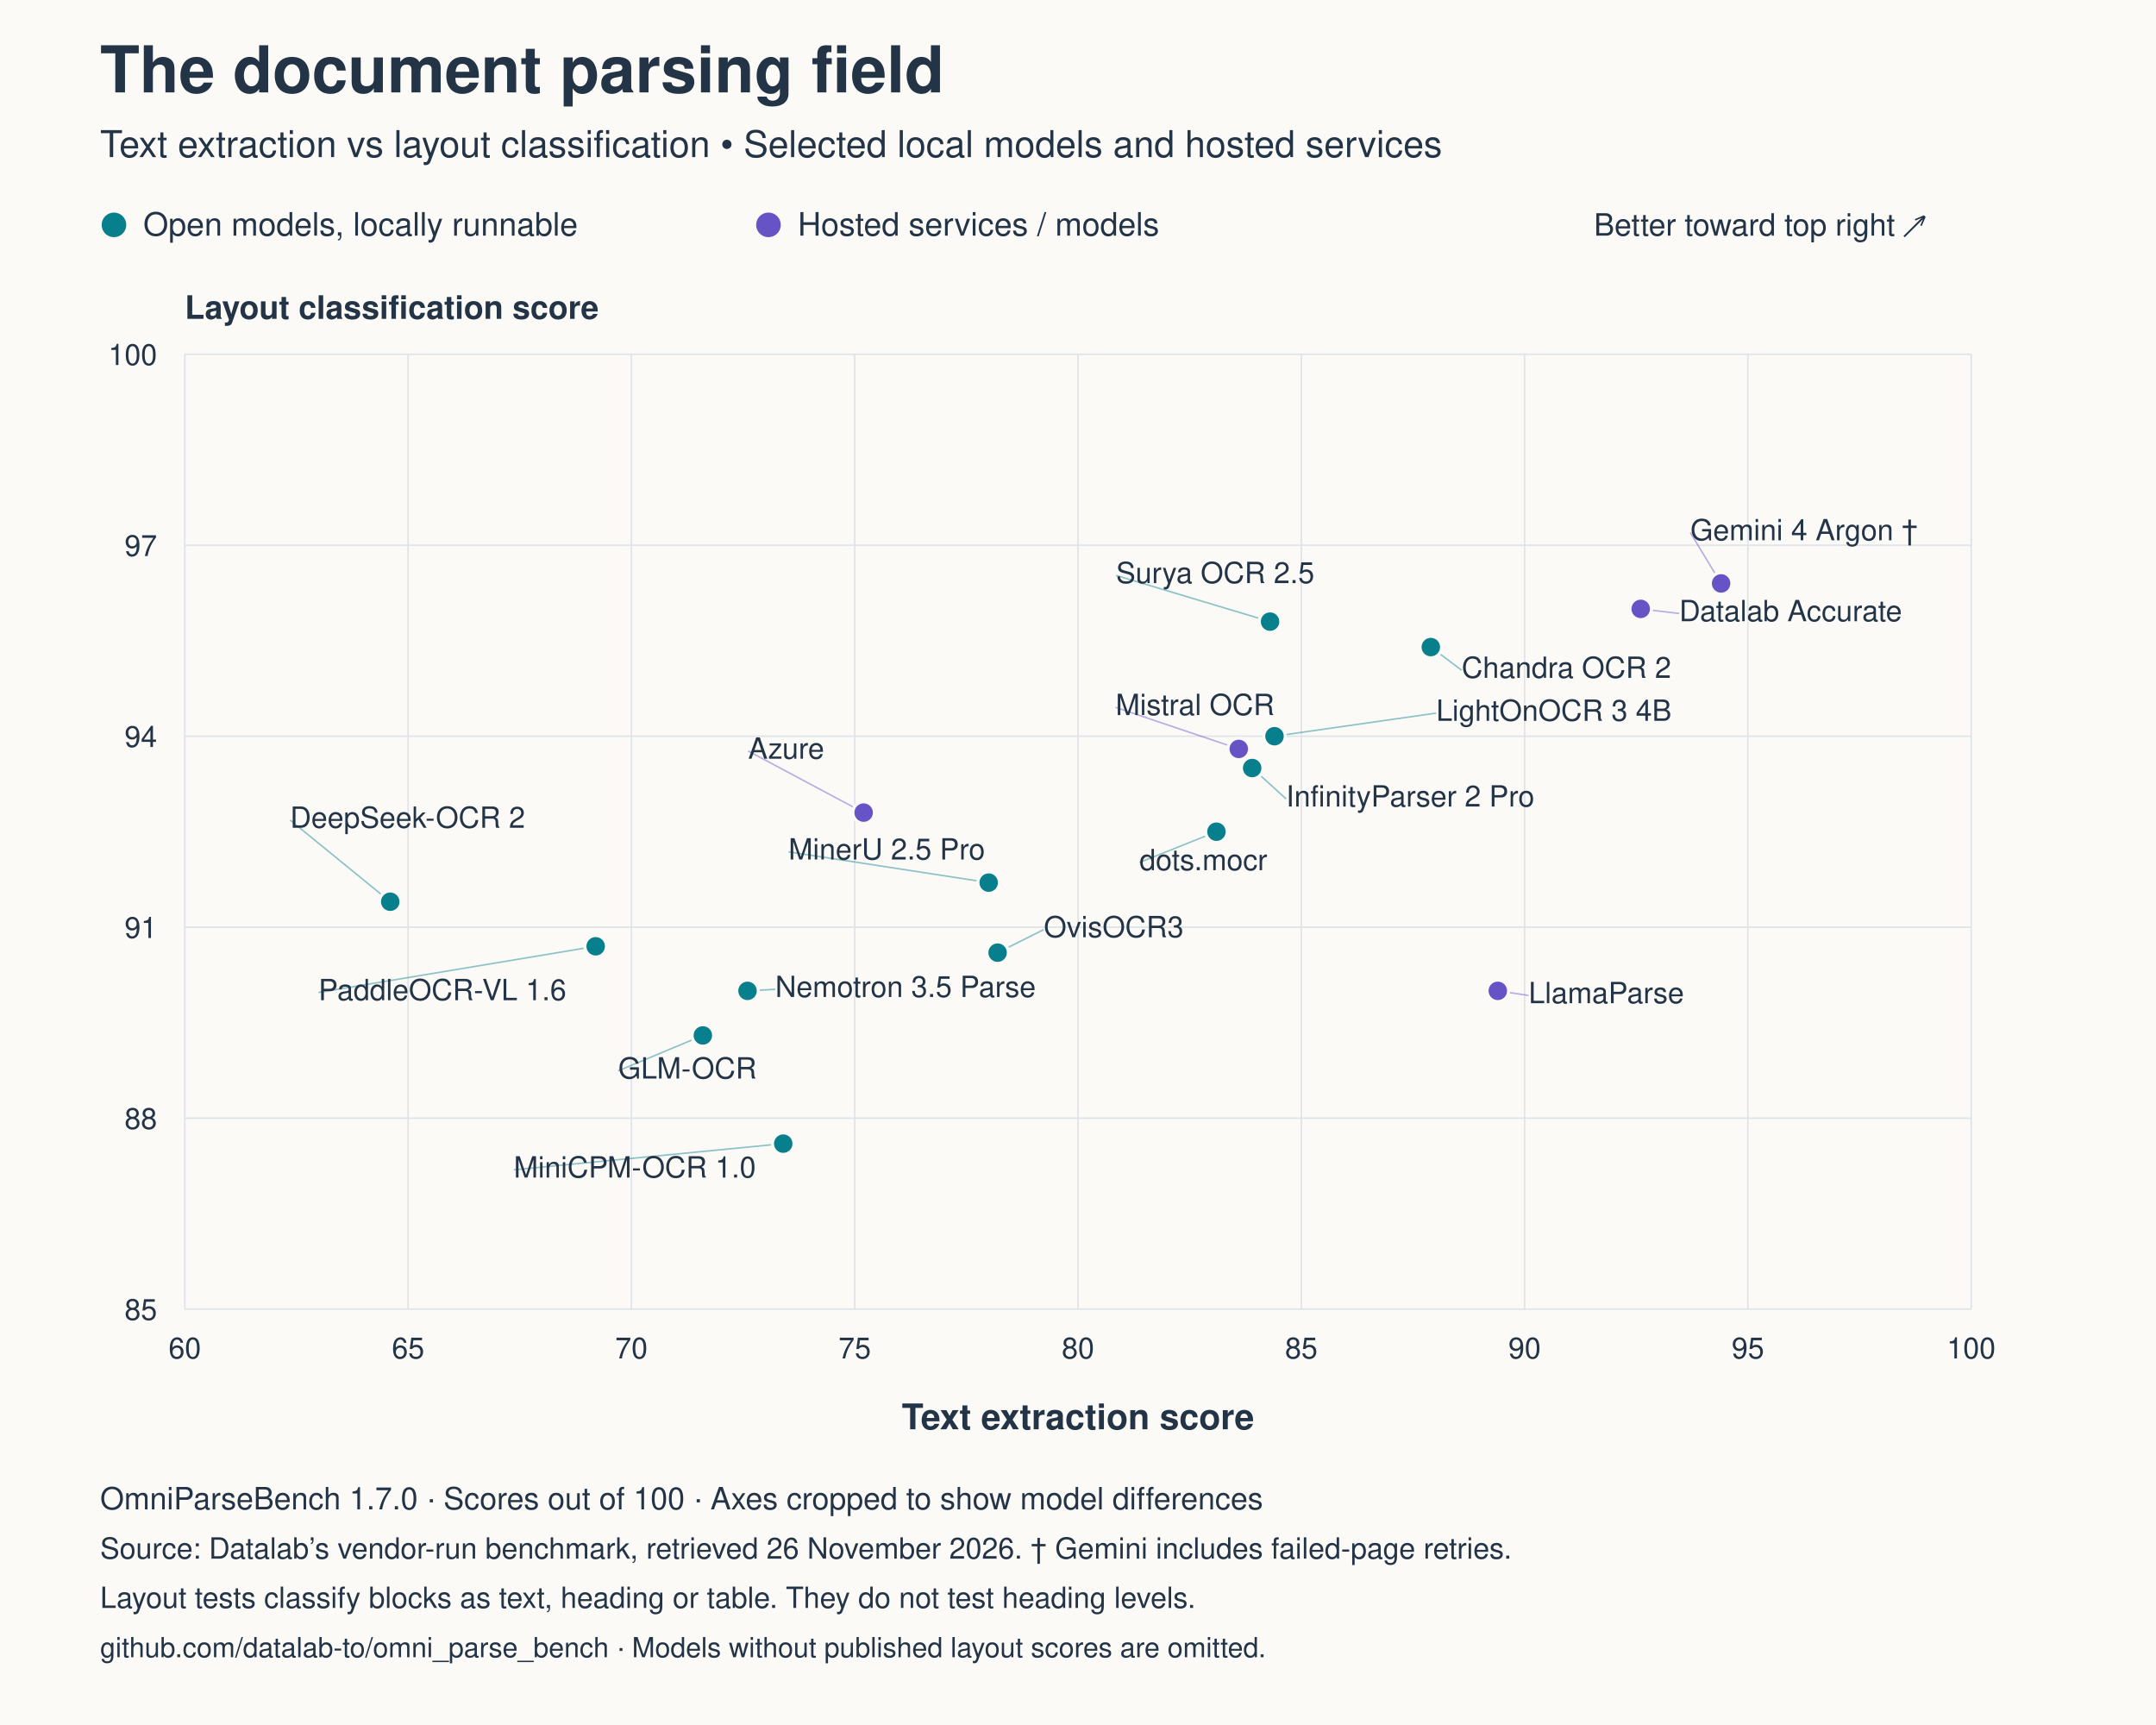
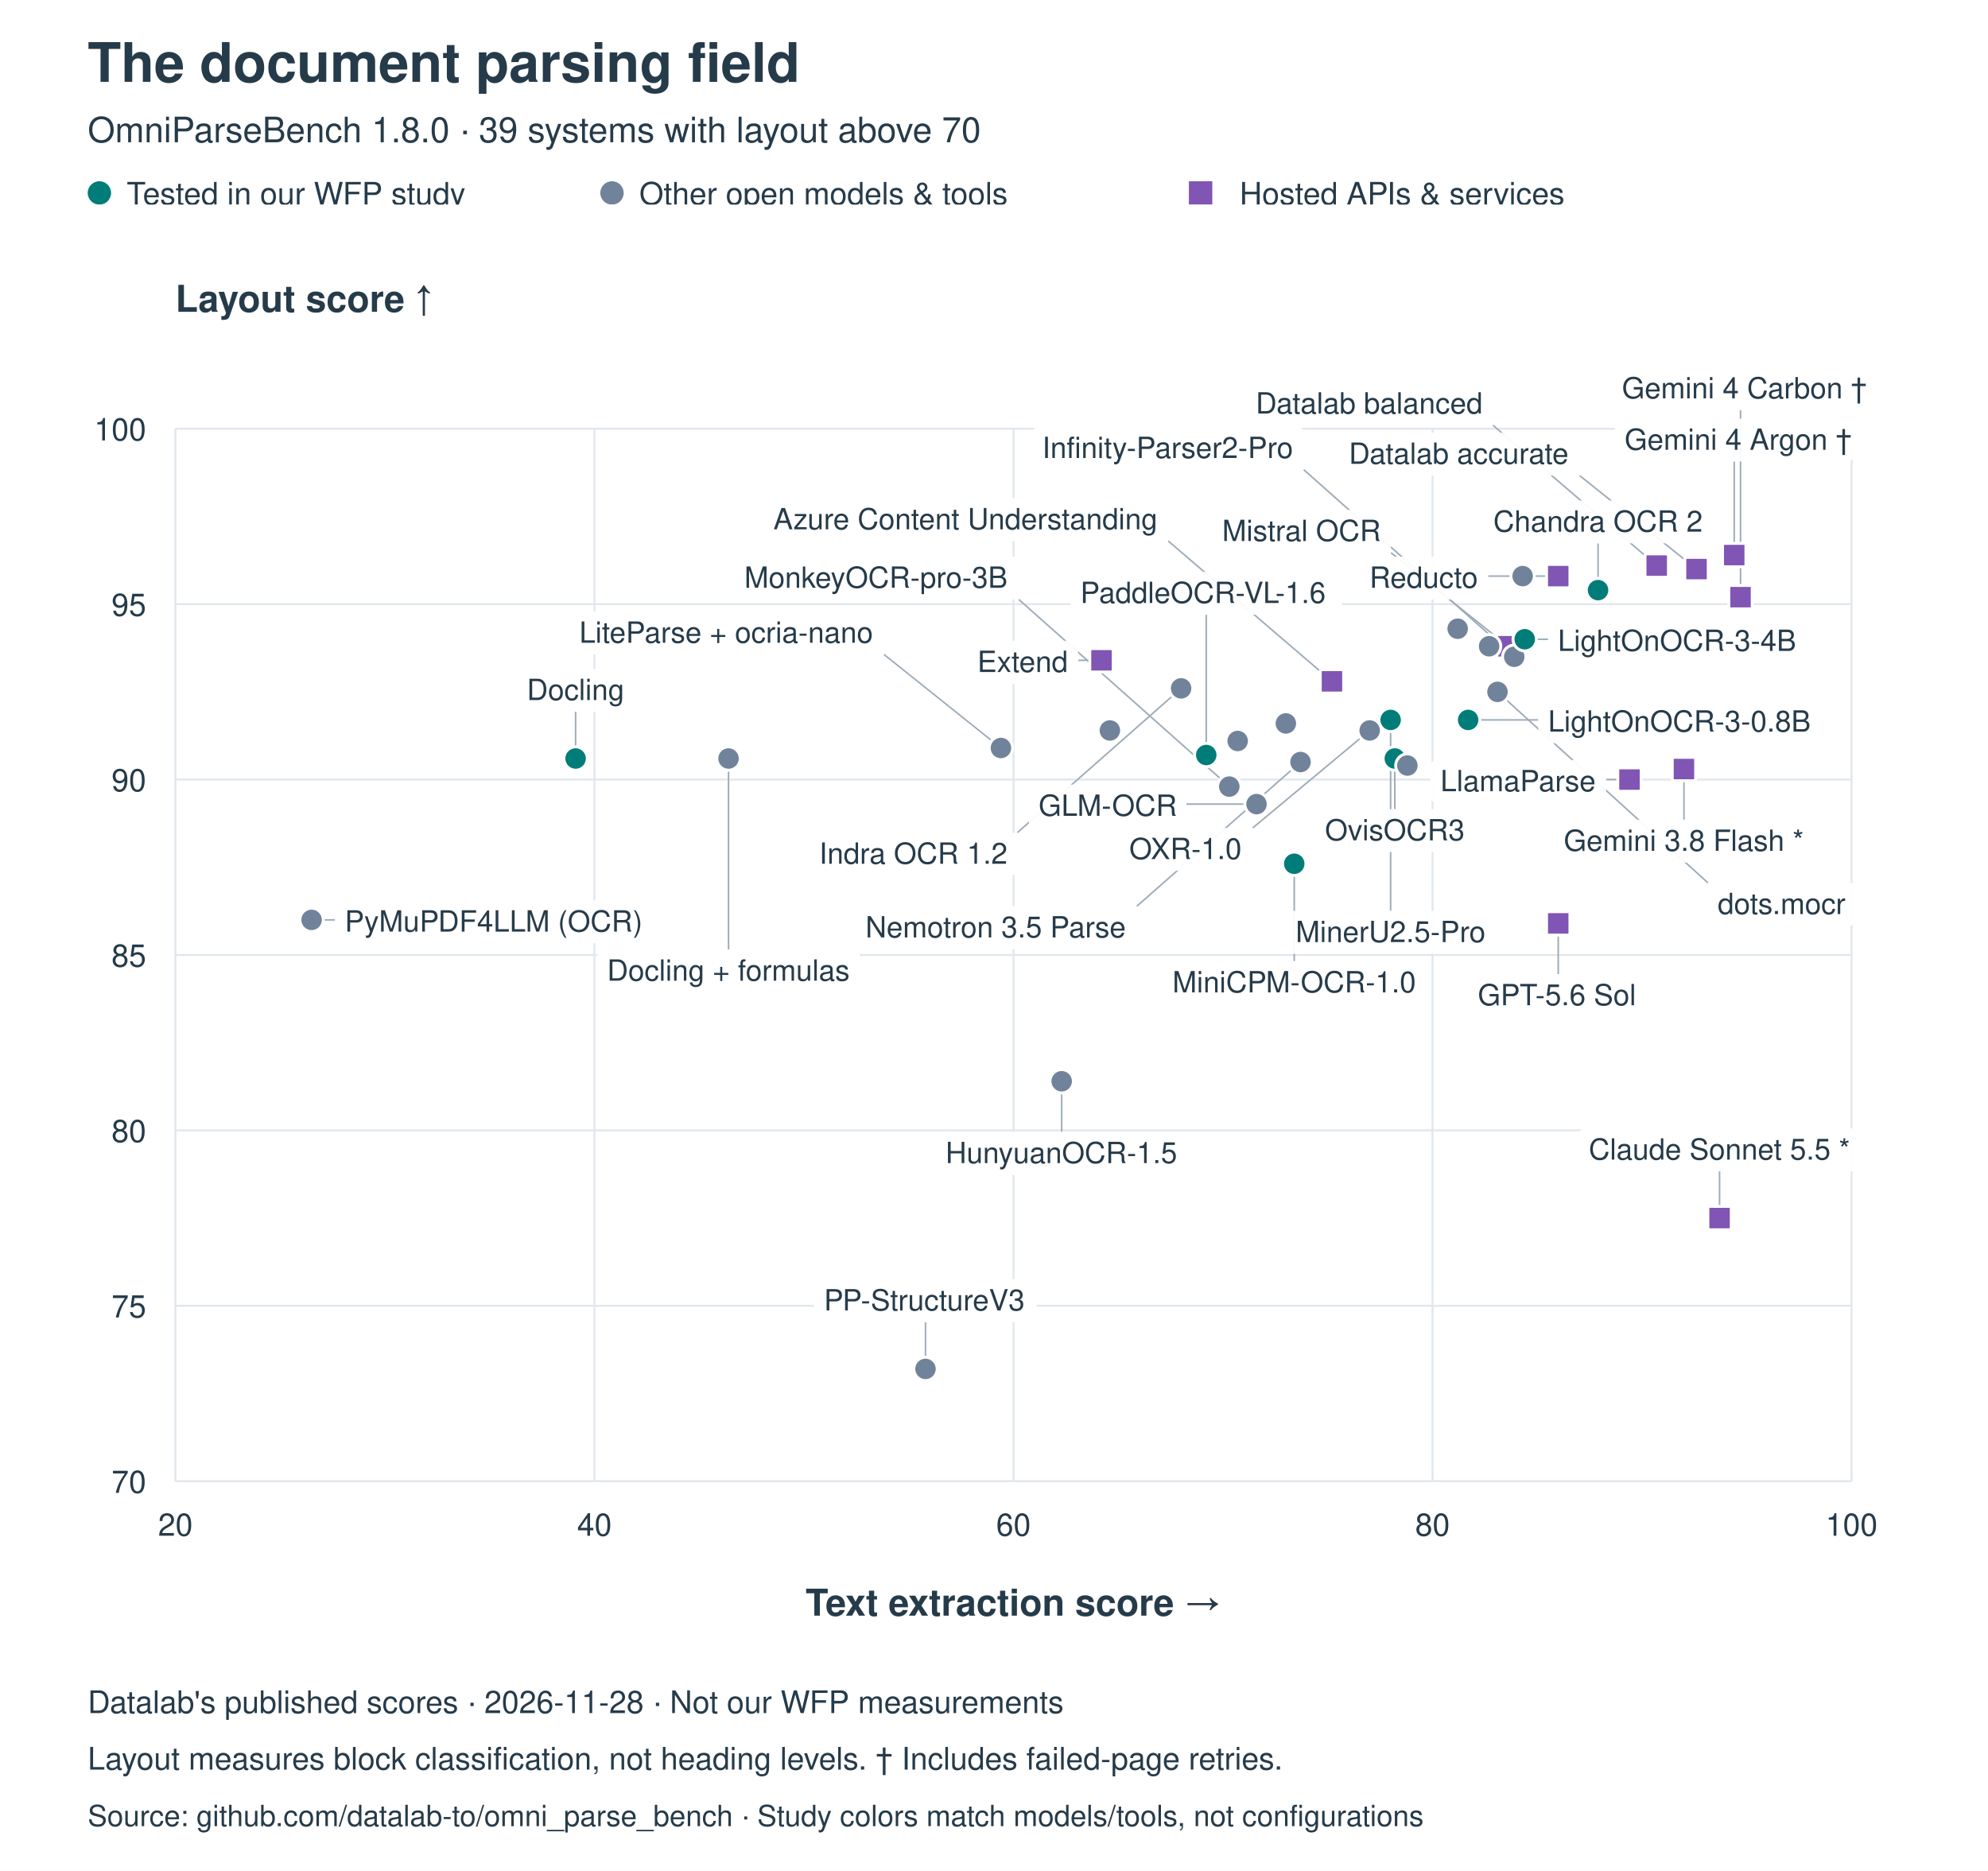
- <svg xmlns="http://www.w3.org/2000/svg" width="1400" height="1120" viewBox="0 0 1400 1120">
-   <rect width="1400" height="1120" fill="#fbfaf7" />
-   <text x="65" y="60" font-family="Helvetica" font-size="42" fill="#243447" font-weight="bold">The document parsing field</text>
-   <text x="65" y="102" font-family="Helvetica" font-size="24" fill="#243447">Text extraction vs layout classification • Selected local models and hosted services</text>
-   <circle cx="74" cy="146" r="8" fill="#087f8c" />
-   <text x="93" y="153" font-family="Helvetica" font-size="21" fill="#243447">Open models, locally runnable</text>
-   <circle cx="499" cy="146" r="8" fill="#6653c6" />
-   <text x="518" y="153" font-family="Helvetica" font-size="21" fill="#243447">Hosted services / models</text>
-   <text x="1035" y="153" font-family="Helvetica" font-size="20" fill="#243447">Better toward top right ↗</text>
-   <text x="120" y="207" font-family="Helvetica" font-size="21" fill="#243447" font-weight="bold">Layout classification score</text>
-   <line x1="120" y1="850.0" x2="1280" y2="850.0" stroke="#dfe4e8" />
-   <text x="102" y="857.0" font-family="Helvetica" font-size="19" fill="#243447" text-anchor="end">85</text>
-   <line x1="120" y1="726.0" x2="1280" y2="726.0" stroke="#dfe4e8" />
-   <text x="102" y="733.0" font-family="Helvetica" font-size="19" fill="#243447" text-anchor="end">88</text>
-   <line x1="120" y1="602.0" x2="1280" y2="602.0" stroke="#dfe4e8" />
-   <text x="102" y="609.0" font-family="Helvetica" font-size="19" fill="#243447" text-anchor="end">91</text>
-   <line x1="120" y1="478.0" x2="1280" y2="478.0" stroke="#dfe4e8" />
-   <text x="102" y="485.0" font-family="Helvetica" font-size="19" fill="#243447" text-anchor="end">94</text>
-   <line x1="120" y1="354.0" x2="1280" y2="354.0" stroke="#dfe4e8" />
-   <text x="102" y="361.0" font-family="Helvetica" font-size="19" fill="#243447" text-anchor="end">97</text>
-   <line x1="120" y1="230.0" x2="1280" y2="230.0" stroke="#dfe4e8" />
-   <text x="102" y="237.0" font-family="Helvetica" font-size="19" fill="#243447" text-anchor="end">100</text>
-   <line x1="120" y1="230" x2="120" y2="850" stroke="#dfe4e8" />
-   <text x="120" y="882" font-family="Helvetica" font-size="19" fill="#243447" text-anchor="middle">60</text>
-   <line x1="265" y1="230" x2="265" y2="850" stroke="#dfe4e8" />
-   <text x="265" y="882" font-family="Helvetica" font-size="19" fill="#243447" text-anchor="middle">65</text>
-   <line x1="410" y1="230" x2="410" y2="850" stroke="#dfe4e8" />
-   <text x="410" y="882" font-family="Helvetica" font-size="19" fill="#243447" text-anchor="middle">70</text>
-   <line x1="555" y1="230" x2="555" y2="850" stroke="#dfe4e8" />
-   <text x="555" y="882" font-family="Helvetica" font-size="19" fill="#243447" text-anchor="middle">75</text>
-   <line x1="700" y1="230" x2="700" y2="850" stroke="#dfe4e8" />
-   <text x="700" y="882" font-family="Helvetica" font-size="19" fill="#243447" text-anchor="middle">80</text>
-   <line x1="845" y1="230" x2="845" y2="850" stroke="#dfe4e8" />
-   <text x="845" y="882" font-family="Helvetica" font-size="19" fill="#243447" text-anchor="middle">85</text>
-   <line x1="990" y1="230" x2="990" y2="850" stroke="#dfe4e8" />
-   <text x="990" y="882" font-family="Helvetica" font-size="19" fill="#243447" text-anchor="middle">90</text>
-   <line x1="1135" y1="230" x2="1135" y2="850" stroke="#dfe4e8" />
-   <text x="1135" y="882" font-family="Helvetica" font-size="19" fill="#243447" text-anchor="middle">95</text>
-   <line x1="1280" y1="230" x2="1280" y2="850" stroke="#dfe4e8" />
-   <text x="1280" y="882" font-family="Helvetica" font-size="19" fill="#243447" text-anchor="middle">100</text>
-   <line x1="1117.6" y1="378.8" x2="1097.6" y2="345.8" stroke="#6653c6" stroke-opacity="0.45" />
-   <circle cx="1117.6" cy="378.8" r="7" fill="#6653c6" stroke="#fbfaf7" stroke-width="2" />
-   <text x="1097.6" y="350.8" font-family="Helvetica" font-size="19" fill="#243447">Gemini 4 Argon †</text>
-   <line x1="1065.4" y1="395.333" x2="1090.4" y2="398.333" stroke="#6653c6" stroke-opacity="0.45" />
-   <circle cx="1065.4" cy="395.333" r="7" fill="#6653c6" stroke="#fbfaf7" stroke-width="2" />
-   <text x="1090.4" y="403.333" font-family="Helvetica" font-size="19" fill="#243447">Datalab Accurate</text>
-   <line x1="972.6" y1="643.333" x2="992.6" y2="646.333" stroke="#6653c6" stroke-opacity="0.45" />
-   <circle cx="972.6" cy="643.333" r="7" fill="#6653c6" stroke="#fbfaf7" stroke-width="2" />
-   <text x="992.6" y="651.333" font-family="Helvetica" font-size="19" fill="#243447">LlamaParse</text>
-   <line x1="929.1" y1="420.133" x2="949.1" y2="435.133" stroke="#087f8c" stroke-opacity="0.45" />
-   <circle cx="929.1" cy="420.133" r="7" fill="#087f8c" stroke="#fbfaf7" stroke-width="2" />
-   <text x="949.1" y="440.133" font-family="Helvetica" font-size="19" fill="#243447">Chandra OCR 2</text>
-   <line x1="804.4" y1="486.267" x2="724.4" y2="459.267" stroke="#6653c6" stroke-opacity="0.45" />
-   <circle cx="804.4" cy="486.267" r="7" fill="#6653c6" stroke="#fbfaf7" stroke-width="2" />
-   <text x="724.4" y="464.267" font-family="Helvetica" font-size="19" fill="#243447">Mistral OCR</text>
-   <line x1="789.9" y1="540.0" x2="739.9" y2="560.0" stroke="#087f8c" stroke-opacity="0.45" />
-   <circle cx="789.9" cy="540.0" r="7" fill="#087f8c" stroke="#fbfaf7" stroke-width="2" />
-   <text x="739.9" y="565.0" font-family="Helvetica" font-size="19" fill="#243447">dots.mocr</text>
-   <line x1="642.0" y1="573.067" x2="512.0" y2="553.067" stroke="#087f8c" stroke-opacity="0.45" />
-   <circle cx="642.0" cy="573.067" r="7" fill="#087f8c" stroke="#fbfaf7" stroke-width="2" />
-   <text x="512.0" y="558.067" font-family="Helvetica" font-size="19" fill="#243447">MinerU 2.5 Pro</text>
-   <line x1="813.1" y1="498.667" x2="835.1" y2="518.667" stroke="#087f8c" stroke-opacity="0.45" />
-   <circle cx="813.1" cy="498.667" r="7" fill="#087f8c" stroke="#fbfaf7" stroke-width="2" />
-   <text x="835.1" y="523.667" font-family="Helvetica" font-size="19" fill="#243447">InfinityParser 2 Pro</text>
-   <line x1="824.7" y1="403.6" x2="724.7" y2="373.6" stroke="#087f8c" stroke-opacity="0.45" />
-   <circle cx="824.7" cy="403.6" r="7" fill="#087f8c" stroke="#fbfaf7" stroke-width="2" />
-   <text x="724.7" y="378.6" font-family="Helvetica" font-size="19" fill="#243447">Surya OCR 2.5</text>
-   <line x1="647.8" y1="618.533" x2="677.8" y2="603.533" stroke="#087f8c" stroke-opacity="0.45" />
-   <circle cx="647.8" cy="618.533" r="7" fill="#087f8c" stroke="#fbfaf7" stroke-width="2" />
-   <text x="677.8" y="608.533" font-family="Helvetica" font-size="19" fill="#243447">OvisOCR3</text>
-   <line x1="508.6" y1="742.533" x2="333.6" y2="759.533" stroke="#087f8c" stroke-opacity="0.45" />
-   <circle cx="508.6" cy="742.533" r="7" fill="#087f8c" stroke="#fbfaf7" stroke-width="2" />
-   <text x="333.6" y="764.533" font-family="Helvetica" font-size="19" fill="#243447">MiniCPM-OCR 1.0</text>
-   <line x1="560.8" y1="527.6" x2="485.8" y2="487.6" stroke="#6653c6" stroke-opacity="0.45" />
-   <circle cx="560.8" cy="527.6" r="7" fill="#6653c6" stroke="#fbfaf7" stroke-width="2" />
-   <text x="485.8" y="492.6" font-family="Helvetica" font-size="19" fill="#243447">Azure</text>
-   <line x1="827.6" y1="478.0" x2="932.6" y2="463.0" stroke="#087f8c" stroke-opacity="0.45" />
-   <circle cx="827.6" cy="478.0" r="7" fill="#087f8c" stroke="#fbfaf7" stroke-width="2" />
-   <text x="932.6" y="468.0" font-family="Helvetica" font-size="19" fill="#243447">LightOnOCR 3 4B</text>
-   <line x1="456.4" y1="672.267" x2="401.4" y2="695.267" stroke="#087f8c" stroke-opacity="0.45" />
-   <circle cx="456.4" cy="672.267" r="7" fill="#087f8c" stroke="#fbfaf7" stroke-width="2" />
-   <text x="401.4" y="700.267" font-family="Helvetica" font-size="19" fill="#243447">GLM-OCR</text>
-   <line x1="386.8" y1="614.4" x2="206.8" y2="644.4" stroke="#087f8c" stroke-opacity="0.45" />
-   <circle cx="386.8" cy="614.4" r="7" fill="#087f8c" stroke="#fbfaf7" stroke-width="2" />
-   <text x="206.8" y="649.4" font-family="Helvetica" font-size="19" fill="#243447">PaddleOCR-VL 1.6</text>
-   <line x1="485.4" y1="643.333" x2="503.4" y2="642.333" stroke="#087f8c" stroke-opacity="0.45" />
-   <circle cx="485.4" cy="643.333" r="7" fill="#087f8c" stroke="#fbfaf7" stroke-width="2" />
-   <text x="503.4" y="647.333" font-family="Helvetica" font-size="19" fill="#243447">Nemotron 3.5 Parse</text>
-   <line x1="253.4" y1="585.467" x2="188.4" y2="532.467" stroke="#087f8c" stroke-opacity="0.45" />
-   <circle cx="253.4" cy="585.467" r="7" fill="#087f8c" stroke="#fbfaf7" stroke-width="2" />
-   <text x="188.4" y="537.467" font-family="Helvetica" font-size="19" fill="#243447">DeepSeek-OCR 2</text>
-   <text x="700" y="928" font-family="Helvetica" font-size="23" fill="#243447" text-anchor="middle" font-weight="bold">Text extraction score</text>
-   <text x="65" y="980" font-family="Helvetica" font-size="20" fill="#243447">OmniParseBench 1.7.0 · Scores out of 100 · Axes cropped to show model differences</text>
-   <text x="65" y="1012" font-family="Helvetica" font-size="19" fill="#243447">Source: Datalab’s vendor-run benchmark, retrieved 26 November 2026. † Gemini includes failed-page retries.</text>
-   <text x="65" y="1044" font-family="Helvetica" font-size="19" fill="#243447">Layout tests classify blocks as text, heading or table. They do not test heading levels.</text>
-   <text x="65" y="1076" font-family="Helvetica" font-size="18" fill="#243447">github.com/datalab-to/omni_parse_bench · Models without published layout scores are omitted.</text>
+ <svg xmlns="http://www.w3.org/2000/svg" width="1020" height="960" viewBox="0 0 1020 960">
+   <rect width="1020" height="960" fill="white" />
+   <text x="45" y="42" font-family="Helvetica,Arial,sans-serif" font-size="28" fill="#263b4a" font-weight="bold">The document parsing field</text>
+   <text x="45" y="73" font-family="Helvetica,Arial,sans-serif" font-size="18" fill="#263b4a">OmniParseBench 1.8.0 · 39 systems with layout above 70</text>
+   <circle cx="51" cy="99" r="6" fill="#007d79" />
+   <text x="65" y="105" font-family="Helvetica,Arial,sans-serif" font-size="16" fill="#263b4a">Tested in our WFP study</text>
+   <circle cx="314" cy="99" r="6" fill="#71839b" />
+   <text x="328" y="105" font-family="Helvetica,Arial,sans-serif" font-size="16" fill="#263b4a">Other open models &amp; tools</text>
+   <rect x="610" y="93" width="12" height="12" fill="#8055b4" />
+   <text x="636" y="105" font-family="Helvetica,Arial,sans-serif" font-size="16" fill="#263b4a">Hosted APIs &amp; services</text>
+   <g transform="translate(10 105)">
+     <rect width="1000" height="750" fill="#fff" />
+     <text x="80" y="55" font-family="Helvetica,Arial,sans-serif" font-size="19" fill="#263b4a" font-weight="bold">Layout score ↑</text>
+     <line x1="80" y1="655" x2="940" y2="655" stroke="#e1e7ec" />
+     <text x="65" y="661" font-family="Helvetica,Arial,sans-serif" font-size="16" fill="#263b4a" text-anchor="end">70</text>
+     <line x1="80" y1="565" x2="940" y2="565" stroke="#e1e7ec" />
+     <text x="65" y="571" font-family="Helvetica,Arial,sans-serif" font-size="16" fill="#263b4a" text-anchor="end">75</text>
+     <line x1="80" y1="475" x2="940" y2="475" stroke="#e1e7ec" />
+     <text x="65" y="481" font-family="Helvetica,Arial,sans-serif" font-size="16" fill="#263b4a" text-anchor="end">80</text>
+     <line x1="80" y1="385" x2="940" y2="385" stroke="#e1e7ec" />
+     <text x="65" y="391" font-family="Helvetica,Arial,sans-serif" font-size="16" fill="#263b4a" text-anchor="end">85</text>
+     <line x1="80" y1="295" x2="940" y2="295" stroke="#e1e7ec" />
+     <text x="65" y="301" font-family="Helvetica,Arial,sans-serif" font-size="16" fill="#263b4a" text-anchor="end">90</text>
+     <line x1="80" y1="205" x2="940" y2="205" stroke="#e1e7ec" />
+     <text x="65" y="211" font-family="Helvetica,Arial,sans-serif" font-size="16" fill="#263b4a" text-anchor="end">95</text>
+     <line x1="80" y1="115" x2="940" y2="115" stroke="#e1e7ec" />
+     <text x="65" y="121" font-family="Helvetica,Arial,sans-serif" font-size="16" fill="#263b4a" text-anchor="end">100</text>
+     <line x1="80.0" y1="115" x2="80.0" y2="655" stroke="#e1e7ec" />
+     <text x="80.0" y="683" font-family="Helvetica,Arial,sans-serif" font-size="16" fill="#263b4a" text-anchor="middle">20</text>
+     <line x1="295.0" y1="115" x2="295.0" y2="655" stroke="#e1e7ec" />
+     <text x="295.0" y="683" font-family="Helvetica,Arial,sans-serif" font-size="16" fill="#263b4a" text-anchor="middle">40</text>
+     <line x1="510.0" y1="115" x2="510.0" y2="655" stroke="#e1e7ec" />
+     <text x="510.0" y="683" font-family="Helvetica,Arial,sans-serif" font-size="16" fill="#263b4a" text-anchor="middle">60</text>
+     <line x1="725.0" y1="115" x2="725.0" y2="655" stroke="#e1e7ec" />
+     <text x="725.0" y="683" font-family="Helvetica,Arial,sans-serif" font-size="16" fill="#263b4a" text-anchor="middle">80</text>
+     <line x1="940.0" y1="115" x2="940.0" y2="655" stroke="#e1e7ec" />
+     <text x="940.0" y="683" font-family="Helvetica,Arial,sans-serif" font-size="16" fill="#263b4a" text-anchor="middle">100</text>
+     <text x="510" y="724" font-family="Helvetica,Arial,sans-serif" font-size="19" fill="#263b4a" text-anchor="middle" font-weight="bold">Text extraction score →</text>
+     <g class="field-label" data-for="7">
+       <line x1="809.925" y1="197.8" x2="809.925" y2="173.8" stroke="#9cabb8" stroke-width="0.8" />
+     </g>
+     <g class="field-label" data-for="12">
+       <line x1="703.5" y1="264.4" x2="703.5" y2="362.4" stroke="#9cabb8" stroke-width="0.8" />
+     </g>
+     <g class="field-label" data-for="17">
+       <line x1="705.65" y1="284.2" x2="705.65" y2="310.2" stroke="#9cabb8" stroke-width="0.8" />
+     </g>
+     <g class="field-label" data-for="18">
+       <line x1="654.05" y1="338.2" x2="654.05" y2="388.2" stroke="#9cabb8" stroke-width="0.8" />
+     </g>
+     <g class="field-label" data-for="22">
+       <line x1="772.3" y1="223.0" x2="784.3" y2="223.0" stroke="#9cabb8" stroke-width="0.8" />
+     </g>
+     <g class="field-label" data-for="24">
+       <line x1="743.275" y1="264.4" x2="779.27" y2="264.4" stroke="#9cabb8" stroke-width="0.8" />
+     </g>
+     <g class="field-label" data-for="27">
+       <line x1="608.9" y1="282.4" x2="608.9" y2="210.4" stroke="#9cabb8" stroke-width="0.8" />
+     </g>
+     <g class="field-label" data-for="36">
+       <line x1="285.325" y1="284.2" x2="285.325" y2="260.2" stroke="#9cabb8" stroke-width="0.8" />
+     </g>
+     <g class="field-label" data-for="0">
+       <line x1="879.8" y1="179.8" x2="879.8" y2="131.8" stroke="#9cabb8" stroke-width="0.8" />
+     </g>
+     <g class="field-label" data-for="1">
+       <line x1="883.025" y1="201.4" x2="883.025" y2="105.4" stroke="#9cabb8" stroke-width="0.8" />
+     </g>
+     <g class="field-label" data-for="2">
+       <line x1="860.45" y1="187.0" x2="800.45" y2="139.0" stroke="#9cabb8" stroke-width="0.8" />
+     </g>
+     <g class="field-label" data-for="3">
+       <line x1="840.025" y1="185.2" x2="756.02" y2="113.2" stroke="#9cabb8" stroke-width="0.8" />
+     </g>
+     <g class="field-label" data-for="4">
+       <line x1="854.0" y1="289.6" x2="854.0" y2="315.6" stroke="#9cabb8" stroke-width="0.8" />
+     </g>
+     <g class="field-label" data-for="5">
+       <line x1="789.5" y1="190.6" x2="753.5" y2="190.6" stroke="#9cabb8" stroke-width="0.8" />
+     </g>
+     <g class="field-label" data-for="6">
+       <line x1="826.05" y1="295.0" x2="814.05" y2="295.0" stroke="#9cabb8" stroke-width="0.8" />
+     </g>
+     <g class="field-label" data-for="8">
+       <line x1="763.7" y1="226.6" x2="703.7" y2="178.6" stroke="#9cabb8" stroke-width="0.8" />
+     </g>
+     <g class="field-label" data-for="9">
+       <line x1="872.275" y1="520.0" x2="872.275" y2="496.0" stroke="#9cabb8" stroke-width="0.8" />
+     </g>
+     <g class="field-label" data-for="11">
+       <line x1="789.5" y1="368.8" x2="789.5" y2="394.8" stroke="#9cabb8" stroke-width="0.8" />
+     </g>
+     <g class="field-label" data-for="19">
+       <line x1="555.15" y1="233.8" x2="543.15" y2="233.8" stroke="#9cabb8" stroke-width="0.8" />
+     </g>
+     <g class="field-label" data-for="20">
+       <line x1="673.4" y1="244.6" x2="589.4" y2="172.6" stroke="#9cabb8" stroke-width="0.8" />
+     </g>
+     <g class="field-label" data-for="10">
+       <line x1="758.325" y1="250.0" x2="866.32" y2="348.0" stroke="#9cabb8" stroke-width="0.8" />
+     </g>
+     <g class="field-label" data-for="13">
+       <line x1="766.925" y1="232.0" x2="658.93" y2="136.0" stroke="#9cabb8" stroke-width="0.8" />
+     </g>
+     <g class="field-label" data-for="16">
+       <line x1="692.75" y1="269.8" x2="632.75" y2="319.8" stroke="#9cabb8" stroke-width="0.8" />
+     </g>
+     <g class="field-label" data-for="23">
+       <line x1="657.275" y1="286.0" x2="573.27" y2="360.0" stroke="#9cabb8" stroke-width="0.8" />
+     </g>
+     <g class="field-label" data-for="25">
+       <line x1="634.7" y1="307.6" x2="598.7" y2="307.6" stroke="#9cabb8" stroke-width="0.8" />
+     </g>
+     <g class="field-label" data-for="28">
+       <line x1="620.725" y1="298.6" x2="512.73" y2="202.6" stroke="#9cabb8" stroke-width="0.8" />
+     </g>
+     <g class="field-label" data-for="30">
+       <line x1="596.0" y1="248.2" x2="512.0" y2="322.2" stroke="#9cabb8" stroke-width="0.8" />
+     </g>
+     <g class="field-label" data-for="33">
+       <line x1="503.55" y1="278.8" x2="443.55" y2="230.8" stroke="#9cabb8" stroke-width="0.8" />
+     </g>
+     <g class="field-label" data-for="34">
+       <line x1="534.725" y1="449.8" x2="534.725" y2="475.8" stroke="#9cabb8" stroke-width="0.8" />
+     </g>
+     <g class="field-label" data-for="35">
+       <line x1="363.8" y1="284.2" x2="363.8" y2="382.2" stroke="#9cabb8" stroke-width="0.8" />
+     </g>
+     <g class="field-label" data-for="37">
+       <line x1="464.85" y1="597.4" x2="464.85" y2="573.4" stroke="#9cabb8" stroke-width="0.8" />
+     </g>
+     <g class="field-label" data-for="38">
+       <line x1="149.875" y1="367.0" x2="161.88" y2="367.0" stroke="#9cabb8" stroke-width="0.8" />
+     </g>
+     <g class="field-label" data-for="7">
+       <rect x="751.16" y="151.8" width="117.53" height="22" rx="3" fill="white" fill-opacity="0.94" />
+       <text x="756.16" y="167.8" font-family="Helvetica,Arial,sans-serif" font-size="15" fill="#263b4a">Chandra OCR 2</text>
+     </g>
+     <g class="field-label" data-for="12">
+       <rect x="649.75" y="362.4" width="107.51" height="22" rx="3" fill="white" fill-opacity="0.94" />
+       <text x="654.75" y="378.4" font-family="Helvetica,Arial,sans-serif" font-size="15" fill="#263b4a">MinerU2.5-Pro</text>
+     </g>
+     <g class="field-label" data-for="17">
+       <rect x="664.81" y="310.2" width="81.67" height="22" rx="3" fill="white" fill-opacity="0.94" />
+       <text x="669.81" y="326.2" font-family="Helvetica,Arial,sans-serif" font-size="15" fill="#263b4a">OvisOCR3</text>
+     </g>
+     <g class="field-label" data-for="18">
+       <rect x="586.55" y="388.2" width="135.0" height="22" rx="3" fill="white" fill-opacity="0.94" />
+       <text x="591.55" y="404.2" font-family="Helvetica,Arial,sans-serif" font-size="15" fill="#263b4a">MiniCPM-OCR-1.0</text>
+     </g>
+     <g class="field-label" data-for="22">
+       <rect x="784.3" y="213.0" width="132.53" height="22" rx="3" fill="white" fill-opacity="0.94" />
+       <text x="789.3" y="229.0" font-family="Helvetica,Arial,sans-serif" font-size="15" fill="#263b4a">LightOnOCR-3-4B</text>
+     </g>
+     <g class="field-label" data-for="24">
+       <rect x="779.27" y="254.4" width="145.04" height="22" rx="3" fill="white" fill-opacity="0.94" />
+       <text x="784.27" y="270.4" font-family="Helvetica,Arial,sans-serif" font-size="15" fill="#263b4a">LightOnOCR-3-0.8B</text>
+     </g>
+     <g class="field-label" data-for="27">
+       <rect x="539.29" y="188.4" width="139.21" height="22" rx="3" fill="white" fill-opacity="0.94" />
+       <text x="544.29" y="204.4" font-family="Helvetica,Arial,sans-serif" font-size="15" fill="#263b4a">PaddleOCR-VL-1.6</text>
+     </g>
+     <g class="field-label" data-for="36">
+       <rect x="255.32" y="238.2" width="60.01" height="22" rx="3" fill="white" fill-opacity="0.94" />
+       <text x="260.32" y="254.2" font-family="Helvetica,Arial,sans-serif" font-size="15" fill="#263b4a">Docling</text>
+     </g>
+     <g class="field-label" data-for="0">
+       <rect x="818.53" y="109.8" width="122.54" height="22" rx="3" fill="white" fill-opacity="0.94" />
+       <text x="823.53" y="125.8" font-family="Helvetica,Arial,sans-serif" font-size="15" fill="#263b4a">Gemini 4 Argon †</text>
+     </g>
+     <g class="field-label" data-for="1">
+       <rect x="817.17" y="83.4" width="131.71" height="22" rx="3" fill="white" fill-opacity="0.94" />
+       <text x="822.17" y="99.4" font-family="Helvetica,Arial,sans-serif" font-size="15" fill="#263b4a">Gemini 4 Carbon †</text>
+     </g>
+     <g class="field-label" data-for="2">
+       <rect x="677.07" y="117.0" width="123.38" height="22" rx="3" fill="white" fill-opacity="0.94" />
+       <text x="682.07" y="133.0" font-family="Helvetica,Arial,sans-serif" font-size="15" fill="#263b4a">Datalab accurate</text>
+     </g>
+     <g class="field-label" data-for="3">
+       <rect x="629.29" y="91.2" width="126.73" height="22" rx="3" fill="white" fill-opacity="0.94" />
+       <text x="634.29" y="107.2" font-family="Helvetica,Arial,sans-serif" font-size="15" fill="#263b4a">Datalab balanced</text>
+     </g>
+     <g class="field-label" data-for="4">
+       <rect x="787.32" y="315.6" width="133.37" height="22" rx="3" fill="white" fill-opacity="0.94" />
+       <text x="792.32" y="331.6" font-family="Helvetica,Arial,sans-serif" font-size="15" fill="#263b4a">Gemini 3.8 Flash *</text>
+     </g>
+     <g class="field-label" data-for="5">
+       <rect x="687.64" y="180.6" width="65.86" height="22" rx="3" fill="white" fill-opacity="0.94" />
+       <text x="692.64" y="196.6" font-family="Helvetica,Arial,sans-serif" font-size="15" fill="#263b4a">Reducto</text>
+     </g>
+     <g class="field-label" data-for="6">
+       <rect x="724.03" y="285.0" width="90.02" height="22" rx="3" fill="white" fill-opacity="0.94" />
+       <text x="729.03" y="301.0" font-family="Helvetica,Arial,sans-serif" font-size="15" fill="#263b4a">LlamaParse</text>
+     </g>
+     <g class="field-label" data-for="8">
+       <rect x="612.04" y="156.6" width="91.66" height="22" rx="3" fill="white" fill-opacity="0.94" />
+       <text x="617.04" y="172.6" font-family="Helvetica,Arial,sans-serif" font-size="15" fill="#263b4a">Mistral OCR</text>
+     </g>
+     <g class="field-label" data-for="9">
+       <rect x="800.15" y="474.0" width="144.25" height="22" rx="3" fill="white" fill-opacity="0.94" />
+       <text x="805.15" y="490.0" font-family="Helvetica,Arial,sans-serif" font-size="15" fill="#263b4a">Claude Sonnet 5.5 *</text>
+     </g>
+     <g class="field-label" data-for="11">
+       <rect x="743.24" y="394.8" width="92.53" height="22" rx="3" fill="white" fill-opacity="0.94" />
+       <text x="748.24" y="410.8" font-family="Helvetica,Arial,sans-serif" font-size="15" fill="#263b4a">GPT-5.6 Sol</text>
+     </g>
+     <g class="field-label" data-for="19">
+       <rect x="486.46" y="223.8" width="56.69" height="22" rx="3" fill="white" fill-opacity="0.94" />
+       <text x="491.46" y="239.8" font-family="Helvetica,Arial,sans-serif" font-size="15" fill="#263b4a">Extend</text>
+     </g>
+     <g class="field-label" data-for="20">
+       <rect x="381.81" y="150.6" width="207.59" height="22" rx="3" fill="white" fill-opacity="0.94" />
+       <text x="386.81" y="166.6" font-family="Helvetica,Arial,sans-serif" font-size="15" fill="#263b4a">Azure Content Understanding</text>
+     </g>
+     <g class="field-label" data-for="10">
+       <rect x="866.32" y="348.0" width="75.85" height="22" rx="3" fill="white" fill-opacity="0.94" />
+       <text x="871.32" y="364.0" font-family="Helvetica,Arial,sans-serif" font-size="15" fill="#263b4a">dots.mocr</text>
+     </g>
+     <g class="field-label" data-for="13">
+       <rect x="519.74" y="114.0" width="139.19" height="22" rx="3" fill="white" fill-opacity="0.94" />
+       <text x="524.74" y="130.0" font-family="Helvetica,Arial,sans-serif" font-size="15" fill="#263b4a">Infinity-Parser2-Pro</text>
+     </g>
+     <g class="field-label" data-for="16">
+       <rect x="564.4" y="319.8" width="68.35" height="22" rx="3" fill="white" fill-opacity="0.94" />
+       <text x="569.4" y="335.8" font-family="Helvetica,Arial,sans-serif" font-size="15" fill="#263b4a">OXR-1.0</text>
+     </g>
+     <g class="field-label" data-for="23">
+       <rect x="429.05" y="360.0" width="144.22" height="22" rx="3" fill="white" fill-opacity="0.94" />
+       <text x="434.05" y="376.0" font-family="Helvetica,Arial,sans-serif" font-size="15" fill="#263b4a">Nemotron 3.5 Parse</text>
+     </g>
+     <g class="field-label" data-for="25">
+       <rect x="517.87" y="297.6" width="80.83" height="22" rx="3" fill="white" fill-opacity="0.94" />
+       <text x="522.87" y="313.6" font-family="Helvetica,Arial,sans-serif" font-size="15" fill="#263b4a">GLM-OCR</text>
+     </g>
+     <g class="field-label" data-for="28">
+       <rect x="366.88" y="180.6" width="145.85" height="22" rx="3" fill="white" fill-opacity="0.94" />
+       <text x="371.88" y="196.6" font-family="Helvetica,Arial,sans-serif" font-size="15" fill="#263b4a">MonkeyOCR-pro-3B</text>
+     </g>
+     <g class="field-label" data-for="30">
+       <rect x="405.3" y="322.2" width="106.7" height="22" rx="3" fill="white" fill-opacity="0.94" />
+       <text x="410.3" y="338.2" font-family="Helvetica,Arial,sans-serif" font-size="15" fill="#263b4a">Indra OCR 1.2</text>
+     </g>
+     <g class="field-label" data-for="33">
+       <rect x="282.23" y="208.8" width="161.32" height="22" rx="3" fill="white" fill-opacity="0.94" />
+       <text x="287.23" y="224.8" font-family="Helvetica,Arial,sans-serif" font-size="15" fill="#263b4a">LiteParse + ocria-nano</text>
+     </g>
+     <g class="field-label" data-for="34">
+       <rect x="470.12" y="475.8" width="129.2" height="22" rx="3" fill="white" fill-opacity="0.94" />
+       <text x="475.12" y="491.8" font-family="Helvetica,Arial,sans-serif" font-size="15" fill="#263b4a">HunyuanOCR-1.5</text>
+     </g>
+     <g class="field-label" data-for="35">
+       <rect x="296.49" y="382.2" width="134.62" height="22" rx="3" fill="white" fill-opacity="0.94" />
+       <text x="301.49" y="398.2" font-family="Helvetica,Arial,sans-serif" font-size="15" fill="#263b4a">Docling + formulas</text>
+     </g>
+     <g class="field-label" data-for="37">
+       <rect x="407.75" y="551.4" width="114.2" height="22" rx="3" fill="white" fill-opacity="0.94" />
+       <text x="412.75" y="567.4" font-family="Helvetica,Arial,sans-serif" font-size="15" fill="#263b4a">PP-StructureV3</text>
+     </g>
+     <g class="field-label" data-for="38">
+       <rect x="161.88" y="357.0" width="163.34" height="22" rx="3" fill="white" fill-opacity="0.94" />
+       <text x="166.88" y="373.0" font-family="Helvetica,Arial,sans-serif" font-size="15" fill="#263b4a">PyMuPDF4LLM (OCR)</text>
+     </g>
+     <g class="field-point" data-index="0" data-category="hosted" data-name="Gemini 4 Argon †" data-text="94.4" data-layout="96.4" tabindex="0" role="button" aria-haspopup="dialog" aria-controls="field-model-0" aria-label="Gemini 4 Argon †. Text 94.4. Layout 96.4. Open model details.">
+       <circle class="field-hit" cx="879.8" cy="179.8" r="11" fill="white" fill-opacity="0" />
+       <rect x="873.8" y="173.8" width="12" height="12" rx="1" fill="#8055b4" stroke="white" stroke-width="1.5" />
+     </g>
+     <g class="field-point" data-index="1" data-category="hosted" data-name="Gemini 4 Carbon †" data-text="94.7" data-layout="95.2" tabindex="0" role="button" aria-haspopup="dialog" aria-controls="field-model-1" aria-label="Gemini 4 Carbon †. Text 94.7. Layout 95.2. Open model details.">
+       <circle class="field-hit" cx="883.025" cy="201.4" r="11" fill="white" fill-opacity="0" />
+       <rect x="877.025" y="195.4" width="12" height="12" rx="1" fill="#8055b4" stroke="white" stroke-width="1.5" />
+     </g>
+     <g class="field-point" data-index="2" data-category="hosted" data-name="Datalab accurate (Datalab)" data-text="92.6" data-layout="96.0" tabindex="0" role="button" aria-haspopup="dialog" aria-controls="field-model-2" aria-label="Datalab accurate (Datalab). Text 92.6. Layout 96.0. Open model details.">
+       <circle class="field-hit" cx="860.45" cy="187.0" r="11" fill="white" fill-opacity="0" />
+       <rect x="854.45" y="181.0" width="12" height="12" rx="1" fill="#8055b4" stroke="white" stroke-width="1.5" />
+     </g>
+     <g class="field-point" data-index="3" data-category="hosted" data-name="Datalab balanced (Datalab)" data-text="90.7" data-layout="96.1" tabindex="0" role="button" aria-haspopup="dialog" aria-controls="field-model-3" aria-label="Datalab balanced (Datalab). Text 90.7. Layout 96.1. Open model details.">
+       <circle class="field-hit" cx="840.025" cy="185.2" r="11" fill="white" fill-opacity="0" />
+       <rect x="834.025" y="179.2" width="12" height="12" rx="1" fill="#8055b4" stroke="white" stroke-width="1.5" />
+     </g>
+     <g class="field-point" data-index="4" data-category="hosted" data-name="Gemini 3.8 Flash *" data-text="92.0" data-layout="90.3" tabindex="0" role="button" aria-haspopup="dialog" aria-controls="field-model-4" aria-label="Gemini 3.8 Flash *. Text 92.0. Layout 90.3. Open model details.">
+       <circle class="field-hit" cx="854.0" cy="289.6" r="11" fill="white" fill-opacity="0" />
+       <rect x="848.0" y="283.6" width="12" height="12" rx="1" fill="#8055b4" stroke="white" stroke-width="1.5" />
+     </g>
+     <g class="field-point" data-index="5" data-category="hosted" data-name="Reducto" data-text="86.0" data-layout="95.8" tabindex="0" role="button" aria-haspopup="dialog" aria-controls="field-model-5" aria-label="Reducto. Text 86.0. Layout 95.8. Open model details.">
+       <circle class="field-hit" cx="789.5" cy="190.6" r="11" fill="white" fill-opacity="0" />
+       <rect x="783.5" y="184.6" width="12" height="12" rx="1" fill="#8055b4" stroke="white" stroke-width="1.5" />
+     </g>
+     <g class="field-point" data-index="6" data-category="hosted" data-name="LlamaParse" data-text="89.4" data-layout="90.0" tabindex="0" role="button" aria-haspopup="dialog" aria-controls="field-model-6" aria-label="LlamaParse. Text 89.4. Layout 90.0. Open model details.">
+       <circle class="field-hit" cx="826.05" cy="295.0" r="11" fill="white" fill-opacity="0" />
+       <rect x="820.05" y="289.0" width="12" height="12" rx="1" fill="#8055b4" stroke="white" stroke-width="1.5" />
+     </g>
+     <g class="field-point" data-index="7" data-category="study" data-name="chandra-ocr-2 (Datalab)" data-text="87.9" data-layout="95.4" tabindex="0" role="button" aria-haspopup="dialog" aria-controls="field-model-7" aria-label="chandra-ocr-2 (Datalab). Text 87.9. Layout 95.4. Open model details.">
+       <circle class="field-hit" cx="809.925" cy="197.8" r="11" fill="white" fill-opacity="0" />
+       <circle cx="809.925" cy="197.8" r="6" fill="#007d79" stroke="white" stroke-width="1.5" />
+     </g>
+     <g class="field-point" data-index="8" data-category="hosted" data-name="Mistral OCR" data-text="83.6" data-layout="93.8" tabindex="0" role="button" aria-haspopup="dialog" aria-controls="field-model-8" aria-label="Mistral OCR. Text 83.6. Layout 93.8. Open model details.">
+       <circle class="field-hit" cx="763.7" cy="226.6" r="11" fill="white" fill-opacity="0" />
+       <rect x="757.7" y="220.6" width="12" height="12" rx="1" fill="#8055b4" stroke="white" stroke-width="1.5" />
+     </g>
+     <g class="field-point" data-index="9" data-category="hosted" data-name="Claude Sonnet 5.5 *" data-text="93.7" data-layout="77.5" tabindex="0" role="button" aria-haspopup="dialog" aria-controls="field-model-9" aria-label="Claude Sonnet 5.5 *. Text 93.7. Layout 77.5. Open model details.">
+       <circle class="field-hit" cx="872.275" cy="520.0" r="11" fill="white" fill-opacity="0" />
+       <rect x="866.275" y="514.0" width="12" height="12" rx="1" fill="#8055b4" stroke="white" stroke-width="1.5" />
+     </g>
+     <g class="field-point" data-index="10" data-category="local" data-name="dots.mocr" data-text="83.1" data-layout="92.5" tabindex="0" role="button" aria-haspopup="dialog" aria-controls="field-model-10" aria-label="dots.mocr. Text 83.1. Layout 92.5. Open model details.">
+       <circle class="field-hit" cx="758.325" cy="250.0" r="11" fill="white" fill-opacity="0" />
+       <circle cx="758.325" cy="250.0" r="6" fill="#71839b" stroke="white" stroke-width="1.5" />
+     </g>
+     <g class="field-point" data-index="11" data-category="hosted" data-name="GPT-5.6 Sol" data-text="86.0" data-layout="85.9" tabindex="0" role="button" aria-haspopup="dialog" aria-controls="field-model-11" aria-label="GPT-5.6 Sol. Text 86.0. Layout 85.9. Open model details.">
+       <circle class="field-hit" cx="789.5" cy="368.8" r="11" fill="white" fill-opacity="0" />
+       <rect x="783.5" y="362.8" width="12" height="12" rx="1" fill="#8055b4" stroke="white" stroke-width="1.5" />
+     </g>
+     <g class="field-point" data-index="12" data-category="study" data-name="MinerU2.5-Pro" data-text="78.0" data-layout="91.7" tabindex="0" role="button" aria-haspopup="dialog" aria-controls="field-model-12" aria-label="MinerU2.5-Pro. Text 78.0. Layout 91.7. Open model details.">
+       <circle class="field-hit" cx="703.5" cy="264.4" r="11" fill="white" fill-opacity="0" />
+       <circle cx="703.5" cy="264.4" r="6" fill="#007d79" stroke="white" stroke-width="1.5" />
+     </g>
+     <g class="field-point" data-index="13" data-category="local" data-name="Infinity-Parser2-Pro" data-text="83.9" data-layout="93.5" tabindex="0" role="button" aria-haspopup="dialog" aria-controls="field-model-13" aria-label="Infinity-Parser2-Pro. Text 83.9. Layout 93.5. Open model details.">
+       <circle class="field-hit" cx="766.925" cy="232.0" r="11" fill="white" fill-opacity="0" />
+       <circle cx="766.925" cy="232.0" r="6" fill="#71839b" stroke="white" stroke-width="1.5" />
+     </g>
+     <g class="field-point" data-index="14" data-category="local" data-name="OCRia-1 (+ vendor grounding, Docling Heron)" data-text="82.7" data-layout="93.8" tabindex="0" role="button" aria-haspopup="dialog" aria-controls="field-model-14" aria-label="OCRia-1 (+ vendor grounding, Docling Heron). Text 82.7. Layout 93.8. Open model details.">
+       <circle class="field-hit" cx="754.025" cy="226.6" r="11" fill="white" fill-opacity="0" />
+       <circle cx="754.025" cy="226.6" r="6" fill="#71839b" stroke="white" stroke-width="1.5" />
+     </g>
+     <g class="field-point" data-index="15" data-category="local" data-name="Surya OCR 2.5 (Datalab)" data-text="84.3" data-layout="95.8" tabindex="0" role="button" aria-haspopup="dialog" aria-controls="field-model-15" aria-label="Surya OCR 2.5 (Datalab). Text 84.3. Layout 95.8. Open model details.">
+       <circle class="field-hit" cx="771.225" cy="190.6" r="11" fill="white" fill-opacity="0" />
+       <circle cx="771.225" cy="190.6" r="6" fill="#71839b" stroke="white" stroke-width="1.5" />
+     </g>
+     <g class="field-point" data-index="16" data-category="local" data-name="OXR-1.0" data-text="77.0" data-layout="91.4" tabindex="0" role="button" aria-haspopup="dialog" aria-controls="field-model-16" aria-label="OXR-1.0. Text 77.0. Layout 91.4. Open model details.">
+       <circle class="field-hit" cx="692.75" cy="269.8" r="11" fill="white" fill-opacity="0" />
+       <circle cx="692.75" cy="269.8" r="6" fill="#71839b" stroke="white" stroke-width="1.5" />
+     </g>
+     <g class="field-point" data-index="17" data-category="study" data-name="OvisOCR3" data-text="78.2" data-layout="90.6" tabindex="0" role="button" aria-haspopup="dialog" aria-controls="field-model-17" aria-label="OvisOCR3. Text 78.2. Layout 90.6. Open model details.">
+       <circle class="field-hit" cx="705.65" cy="284.2" r="11" fill="white" fill-opacity="0" />
+       <circle cx="705.65" cy="284.2" r="6" fill="#007d79" stroke="white" stroke-width="1.5" />
+     </g>
+     <g class="field-point" data-index="18" data-category="study" data-name="MiniCPM-OCR-1.0" data-text="73.4" data-layout="87.6" tabindex="0" role="button" aria-haspopup="dialog" aria-controls="field-model-18" aria-label="MiniCPM-OCR-1.0. Text 73.4. Layout 87.6. Open model details.">
+       <circle class="field-hit" cx="654.05" cy="338.2" r="11" fill="white" fill-opacity="0" />
+       <circle cx="654.05" cy="338.2" r="6" fill="#007d79" stroke="white" stroke-width="1.5" />
+     </g>
+     <g class="field-point" data-index="19" data-category="hosted" data-name="Extend" data-text="64.2" data-layout="93.4" tabindex="0" role="button" aria-haspopup="dialog" aria-controls="field-model-19" aria-label="Extend. Text 64.2. Layout 93.4. Open model details.">
+       <circle class="field-hit" cx="555.15" cy="233.8" r="11" fill="white" fill-opacity="0" />
+       <rect x="549.15" y="227.8" width="12" height="12" rx="1" fill="#8055b4" stroke="white" stroke-width="1.5" />
+     </g>
+     <g class="field-point" data-index="20" data-category="hosted" data-name="Azure" data-text="75.2" data-layout="92.8" tabindex="0" role="button" aria-haspopup="dialog" aria-controls="field-model-20" aria-label="Azure. Text 75.2. Layout 92.8. Open model details.">
+       <circle class="field-hit" cx="673.4" cy="244.6" r="11" fill="white" fill-opacity="0" />
+       <rect x="667.4" y="238.6" width="12" height="12" rx="1" fill="#8055b4" stroke="white" stroke-width="1.5" />
+     </g>
+     <g class="field-point" data-index="21" data-category="local" data-name="Surya OCR 2 (Datalab)" data-text="81.2" data-layout="94.3" tabindex="0" role="button" aria-haspopup="dialog" aria-controls="field-model-21" aria-label="Surya OCR 2 (Datalab). Text 81.2. Layout 94.3. Open model details.">
+       <circle class="field-hit" cx="737.9" cy="217.6" r="11" fill="white" fill-opacity="0" />
+       <circle cx="737.9" cy="217.6" r="6" fill="#71839b" stroke="white" stroke-width="1.5" />
+     </g>
+     <g class="field-point" data-index="22" data-category="study" data-name="LightOnOCR-3-4B" data-text="84.4" data-layout="94.0" tabindex="0" role="button" aria-haspopup="dialog" aria-controls="field-model-22" aria-label="LightOnOCR-3-4B. Text 84.4. Layout 94.0. Open model details.">
+       <circle class="field-hit" cx="772.3" cy="223.0" r="11" fill="white" fill-opacity="0" />
+       <circle cx="772.3" cy="223.0" r="6" fill="#007d79" stroke="white" stroke-width="1.5" />
+     </g>
+     <g class="field-point" data-index="23" data-category="local" data-name="Nemotron 3.5 Parse" data-text="73.7" data-layout="90.5" tabindex="0" role="button" aria-haspopup="dialog" aria-controls="field-model-23" aria-label="Nemotron 3.5 Parse. Text 73.7. Layout 90.5. Open model details.">
+       <circle class="field-hit" cx="657.275" cy="286.0" r="11" fill="white" fill-opacity="0" />
+       <circle cx="657.275" cy="286.0" r="6" fill="#71839b" stroke="white" stroke-width="1.5" />
+     </g>
+     <g class="field-point" data-index="24" data-category="study" data-name="LightOnOCR-3-0.8B" data-text="81.7" data-layout="91.7" tabindex="0" role="button" aria-haspopup="dialog" aria-controls="field-model-24" aria-label="LightOnOCR-3-0.8B. Text 81.7. Layout 91.7. Open model details.">
+       <circle class="field-hit" cx="743.275" cy="264.4" r="11" fill="white" fill-opacity="0" />
+       <circle cx="743.275" cy="264.4" r="6" fill="#007d79" stroke="white" stroke-width="1.5" />
+     </g>
+     <g class="field-point" data-index="25" data-category="local" data-name="GLM-OCR" data-text="71.6" data-layout="89.3" tabindex="0" role="button" aria-haspopup="dialog" aria-controls="field-model-25" aria-label="GLM-OCR. Text 71.6. Layout 89.3. Open model details.">
+       <circle class="field-hit" cx="634.7" cy="307.6" r="11" fill="white" fill-opacity="0" />
+       <circle cx="634.7" cy="307.6" r="6" fill="#71839b" stroke="white" stroke-width="1.5" />
+     </g>
+     <g class="field-point" data-index="26" data-category="local" data-name="Unlimited-OCR 2" data-text="73.0" data-layout="91.6" tabindex="0" role="button" aria-haspopup="dialog" aria-controls="field-model-26" aria-label="Unlimited-OCR 2. Text 73.0. Layout 91.6. Open model details.">
+       <circle class="field-hit" cx="649.75" cy="266.2" r="11" fill="white" fill-opacity="0" />
+       <circle cx="649.75" cy="266.2" r="6" fill="#71839b" stroke="white" stroke-width="1.5" />
+     </g>
+     <g class="field-point" data-index="27" data-category="study" data-name="PaddleOCR-VL-1.6" data-text="69.2" data-layout="90.7" tabindex="0" role="button" aria-haspopup="dialog" aria-controls="field-model-27" aria-label="PaddleOCR-VL-1.6. Text 69.2. Layout 90.7. Open model details.">
+       <circle class="field-hit" cx="608.9" cy="282.4" r="11" fill="white" fill-opacity="0" />
+       <circle cx="608.9" cy="282.4" r="6" fill="#007d79" stroke="white" stroke-width="1.5" />
+     </g>
+     <g class="field-point" data-index="28" data-category="local" data-name="MonkeyOCR" data-text="70.3" data-layout="89.8" tabindex="0" role="button" aria-haspopup="dialog" aria-controls="field-model-28" aria-label="MonkeyOCR. Text 70.3. Layout 89.8. Open model details.">
+       <circle class="field-hit" cx="620.725" cy="298.6" r="11" fill="white" fill-opacity="0" />
+       <circle cx="620.725" cy="298.6" r="6" fill="#71839b" stroke="white" stroke-width="1.5" />
+     </g>
+     <g class="field-point" data-index="29" data-category="local" data-name="Unlimited-OCR" data-text="70.7" data-layout="91.1" tabindex="0" role="button" aria-haspopup="dialog" aria-controls="field-model-29" aria-label="Unlimited-OCR. Text 70.7. Layout 91.1. Open model details.">
+       <circle class="field-hit" cx="625.025" cy="275.2" r="11" fill="white" fill-opacity="0" />
+       <circle cx="625.025" cy="275.2" r="6" fill="#71839b" stroke="white" stroke-width="1.5" />
+     </g>
+     <g class="field-point" data-index="30" data-category="local" data-name="Indra OCR (Datalab)" data-text="68.0" data-layout="92.6" tabindex="0" role="button" aria-haspopup="dialog" aria-controls="field-model-30" aria-label="Indra OCR (Datalab). Text 68.0. Layout 92.6. Open model details.">
+       <circle class="field-hit" cx="596.0" cy="248.2" r="11" fill="white" fill-opacity="0" />
+       <circle cx="596.0" cy="248.2" r="6" fill="#71839b" stroke="white" stroke-width="1.5" />
+     </g>
+     <g class="field-point" data-index="31" data-category="local" data-name="Infinity-Parser2-Flash" data-text="78.8" data-layout="90.4" tabindex="0" role="button" aria-haspopup="dialog" aria-controls="field-model-31" aria-label="Infinity-Parser2-Flash. Text 78.8. Layout 90.4. Open model details.">
+       <circle class="field-hit" cx="712.1" cy="287.8" r="11" fill="white" fill-opacity="0" />
+       <circle cx="712.1" cy="287.8" r="6" fill="#71839b" stroke="white" stroke-width="1.5" />
+     </g>
+     <g class="field-point" data-index="32" data-category="local" data-name="DeepSeek-OCR-2" data-text="64.6" data-layout="91.4" tabindex="0" role="button" aria-haspopup="dialog" aria-controls="field-model-32" aria-label="DeepSeek-OCR-2. Text 64.6. Layout 91.4. Open model details.">
+       <circle class="field-hit" cx="559.45" cy="269.8" r="11" fill="white" fill-opacity="0" />
+       <circle cx="559.45" cy="269.8" r="6" fill="#71839b" stroke="white" stroke-width="1.5" />
+     </g>
+     <g class="field-point" data-index="33" data-category="local" data-name="LiteParse (ocria-nano)" data-text="59.4" data-layout="90.9" tabindex="0" role="button" aria-haspopup="dialog" aria-controls="field-model-33" aria-label="LiteParse (ocria-nano). Text 59.4. Layout 90.9. Open model details.">
+       <circle class="field-hit" cx="503.55" cy="278.8" r="11" fill="white" fill-opacity="0" />
+       <circle cx="503.55" cy="278.8" r="6" fill="#71839b" stroke="white" stroke-width="1.5" />
+     </g>
+     <g class="field-point" data-index="34" data-category="local" data-name="HunyuanOCR-1.5" data-text="62.3" data-layout="81.4" tabindex="0" role="button" aria-haspopup="dialog" aria-controls="field-model-34" aria-label="HunyuanOCR-1.5. Text 62.3. Layout 81.4. Open model details.">
+       <circle class="field-hit" cx="534.725" cy="449.8" r="11" fill="white" fill-opacity="0" />
+       <circle cx="534.725" cy="449.8" r="6" fill="#71839b" stroke="white" stroke-width="1.5" />
+     </g>
+     <g class="field-point" data-index="35" data-category="local" data-name="Docling (formula)" data-text="46.4" data-layout="90.6" tabindex="0" role="button" aria-haspopup="dialog" aria-controls="field-model-35" aria-label="Docling (formula). Text 46.4. Layout 90.6. Open model details.">
+       <circle class="field-hit" cx="363.8" cy="284.2" r="11" fill="white" fill-opacity="0" />
+       <circle cx="363.8" cy="284.2" r="6" fill="#71839b" stroke="white" stroke-width="1.5" />
+     </g>
+     <g class="field-point" data-index="36" data-category="study" data-name="Docling" data-text="39.1" data-layout="90.6" tabindex="0" role="button" aria-haspopup="dialog" aria-controls="field-model-36" aria-label="Docling. Text 39.1. Layout 90.6. Open model details.">
+       <circle class="field-hit" cx="285.325" cy="284.2" r="11" fill="white" fill-opacity="0" />
+       <circle cx="285.325" cy="284.2" r="6" fill="#007d79" stroke="white" stroke-width="1.5" />
+     </g>
+     <g class="field-point" data-index="37" data-category="local" data-name="PP-StructureV3" data-text="55.8" data-layout="73.2" tabindex="0" role="button" aria-haspopup="dialog" aria-controls="field-model-37" aria-label="PP-StructureV3. Text 55.8. Layout 73.2. Open model details.">
+       <circle class="field-hit" cx="464.85" cy="597.4" r="11" fill="white" fill-opacity="0" />
+       <circle cx="464.85" cy="597.4" r="6" fill="#71839b" stroke="white" stroke-width="1.5" />
+     </g>
+     <g class="field-point" data-index="38" data-category="local" data-name="PyMuPDF4LLM (OCR)" data-text="26.5" data-layout="86.0" tabindex="0" role="button" aria-haspopup="dialog" aria-controls="field-model-38" aria-label="PyMuPDF4LLM (OCR). Text 26.5. Layout 86.0. Open model details.">
+       <circle class="field-hit" cx="149.875" cy="367.0" r="11" fill="white" fill-opacity="0" />
+       <circle cx="149.875" cy="367.0" r="6" fill="#71839b" stroke="white" stroke-width="1.5" />
+     </g>
+     <g class="field-tooltip" pointer-events="none" hidden="hidden">
+       <rect rx="4" fill="#263b4a" />
+       <text fill="white" font-family="Helvetica,Arial,sans-serif" font-size="17" />
+     </g>
+   </g>
+   <text x="45" y="879" font-family="Helvetica,Arial,sans-serif" font-size="16" fill="#263b4a">Datalab's published scores · 2026-11-28 · Not our WFP measurements</text>
+   <text x="45" y="908" font-family="Helvetica,Arial,sans-serif" font-size="16" fill="#263b4a">Layout measures block classification, not heading levels. † Includes failed-page retries.</text>
+   <text x="45" y="937" font-family="Helvetica,Arial,sans-serif" font-size="15" fill="#263b4a">Source: github.com/datalab-to/omni_parse_bench · Study colors match models/tools, not configurations</text>
</svg>
